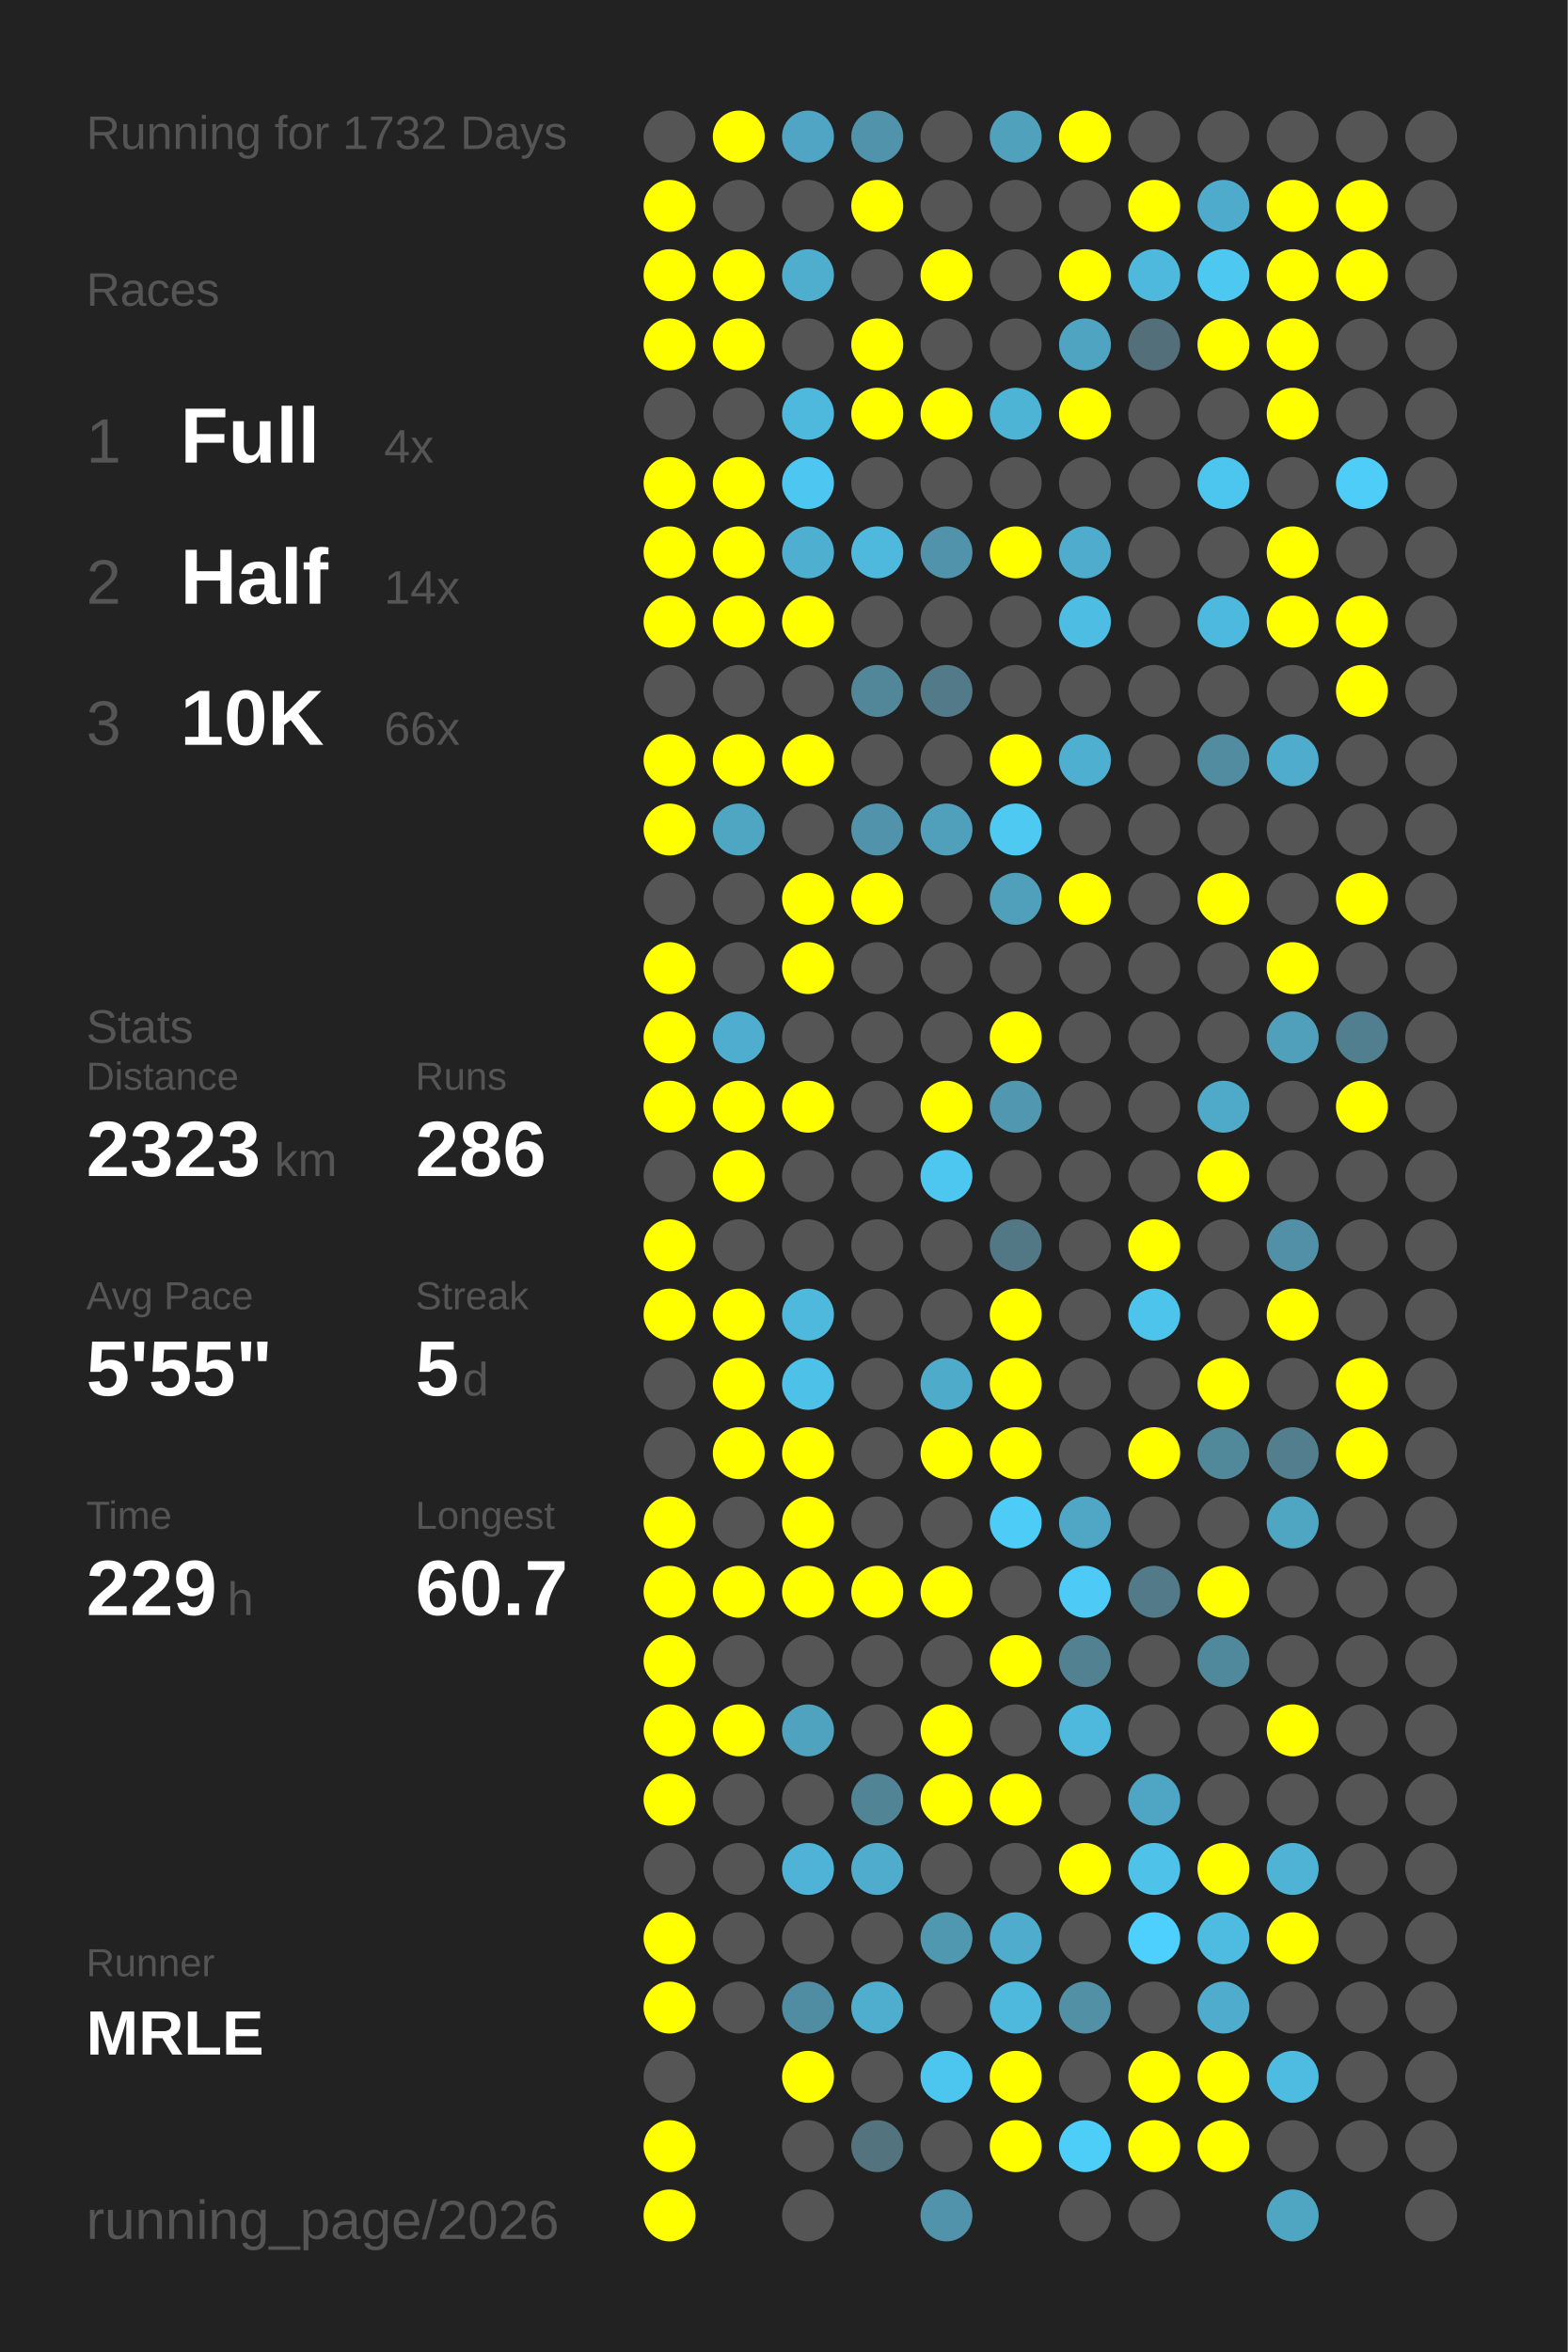
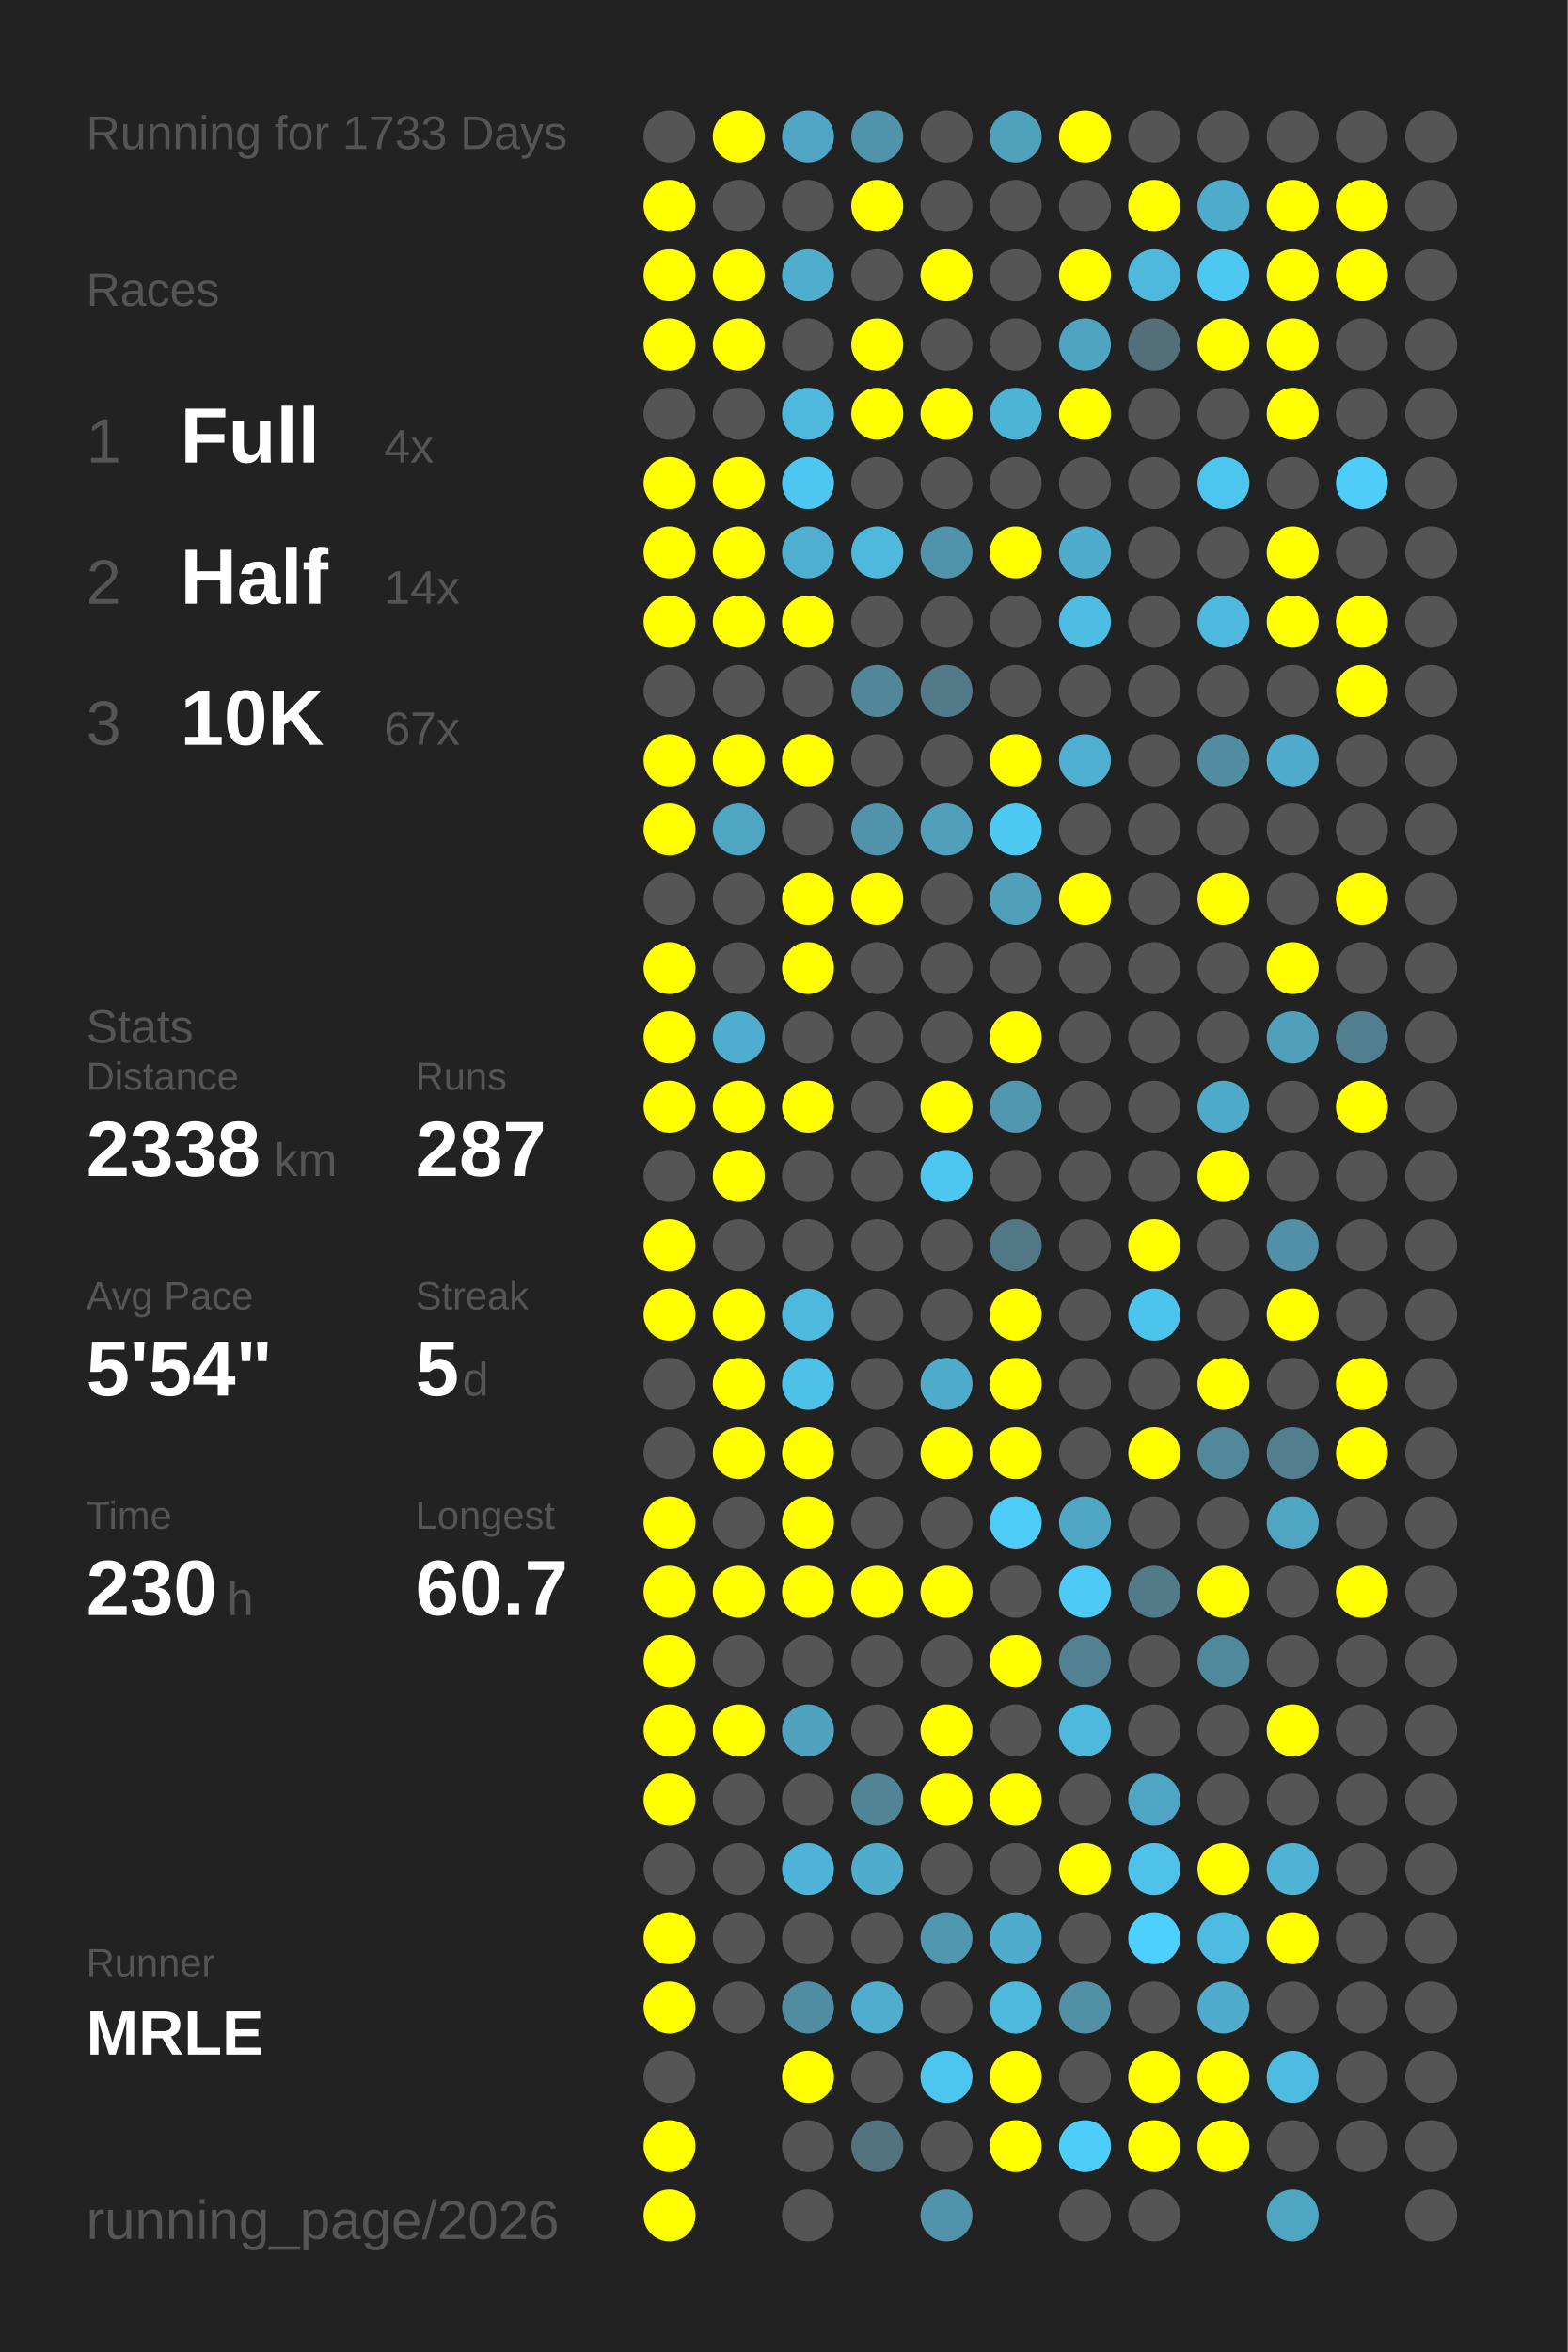
<svg xmlns="http://www.w3.org/2000/svg" baseProfile="full" height="300mm" version="1.1" viewBox="0,0,200,300" width="200mm">
  <defs />
  <rect fill="#222222" height="300" width="200" x="0" y="0" />
-   <text fill="#555555" style="font-size:6px; font-family:Arial;" x="11" y="19">Running for 1732 Days</text>
+   <text fill="#555555" style="font-size:6px; font-family:Arial;" x="11" y="19">Running for 1733 Days</text>
  <text fill="#555555" style="font-size:6px; font-family:Arial;" x="11" y="39">Races</text>
  <text fill="#555555" style="font-size:8px; font-family:Arial;" x="11" y="59">1</text>
  <text fill="#FFFFFF" style="font-size:10px; font-family:Arial; font-weight:bold;" x="23" y="59">Full</text>
  <text fill="#555555" style="font-size:6px; font-family:Arial;" x="49" y="59">4x</text>
  <text fill="#555555" style="font-size:8px; font-family:Arial;" x="11" y="77">2</text>
  <text fill="#FFFFFF" style="font-size:10px; font-family:Arial; font-weight:bold;" x="23" y="77">Half</text>
  <text fill="#555555" style="font-size:6px; font-family:Arial;" x="49" y="77">14x</text>
  <text fill="#555555" style="font-size:8px; font-family:Arial;" x="11" y="95">3</text>
  <text fill="#FFFFFF" style="font-size:10px; font-family:Arial; font-weight:bold;" x="23" y="95">10K</text>
-   <text fill="#555555" style="font-size:6px; font-family:Arial;" x="49" y="95">66x</text>
+   <text fill="#555555" style="font-size:6px; font-family:Arial;" x="49" y="95">67x</text>
  <text fill="#555555" style="font-size:6px; font-family:Arial;" x="11" y="133">Stats</text>
  <text fill="#555555" style="font-size:5px; font-family:Arial;" x="11" y="139">Distance</text>
-   <text fill="#FFFFFF" style="font-size:10px; font-family:Arial; font-weight:bold;" x="11" y="150">2323</text>
+   <text fill="#FFFFFF" style="font-size:10px; font-family:Arial; font-weight:bold;" x="11" y="150">2338</text>
  <text fill="#555555" style="font-size:6px; font-family:Arial;" x="35" y="150">km</text>
  <text fill="#555555" style="font-size:5px; font-family:Arial;" x="53" y="139">Runs</text>
-   <text fill="#FFFFFF" style="font-size:10px; font-family:Arial; font-weight:bold;" x="53" y="150">286</text>
+   <text fill="#FFFFFF" style="font-size:10px; font-family:Arial; font-weight:bold;" x="53" y="150">287</text>
  <text fill="#555555" style="font-size:5px; font-family:Arial;" x="11" y="167">Avg Pace</text>
-   <text fill="#FFFFFF" style="font-size:10px; font-family:Arial; font-weight:bold;" x="11" y="178">5'55"</text>
+   <text fill="#FFFFFF" style="font-size:10px; font-family:Arial; font-weight:bold;" x="11" y="178">5'54"</text>
  <text fill="#555555" style="font-size:5px; font-family:Arial;" x="53" y="167">Streak</text>
  <text fill="#FFFFFF" style="font-size:10px; font-family:Arial; font-weight:bold;" x="53" y="178">5</text>
  <text fill="#555555" style="font-size:6px; font-family:Arial;" x="59" y="178">d</text>
  <text fill="#555555" style="font-size:5px; font-family:Arial;" x="11" y="195">Time</text>
-   <text fill="#FFFFFF" style="font-size:10px; font-family:Arial; font-weight:bold;" x="11" y="206">229</text>
+   <text fill="#FFFFFF" style="font-size:10px; font-family:Arial; font-weight:bold;" x="11" y="206">230</text>
  <text fill="#555555" style="font-size:6px; font-family:Arial;" x="29" y="206">h</text>
  <text fill="#555555" style="font-size:5px; font-family:Arial;" x="53" y="195">Longest</text>
  <text fill="#FFFFFF" style="font-size:10px; font-family:Arial; font-weight:bold;" x="53" y="206">60.7</text>
  <text fill="#555555" style="font-size:5px; font-family:Arial;" x="11" y="252.065">Runner</text>
  <text fill="#FFFFFF" style="font-size:8px; font-family:Arial; font-weight:bold;" x="11" y="262.065">MRLE</text>
  <text fill="#555555" style="font-size:7px; font-family:Arial;" x="11" y="285.581">running_page/2026</text>
  <circle cx="85.417" cy="17.419" fill="#555555" r="3.312" />
  <circle cx="85.417" cy="26.258" fill="#FFFF00" r="3.312" />
  <circle cx="85.417" cy="35.097" fill="#FFFF00" r="3.312" />
  <circle cx="85.417" cy="43.935" fill="#FFFF00" r="3.312" />
  <circle cx="85.417" cy="52.774" fill="#555555" r="3.312" />
  <circle cx="85.417" cy="61.613" fill="#FFFF00" r="3.312" />
  <circle cx="85.417" cy="70.452" fill="#FFFF00" r="3.312" />
  <circle cx="85.417" cy="79.29" fill="#FFFF00" r="3.312" />
  <circle cx="85.417" cy="88.129" fill="#555555" r="3.312" />
  <circle cx="85.417" cy="96.968" fill="#FFFF00" r="3.312" />
  <circle cx="85.417" cy="105.806" fill="#FFFF00" r="3.312" />
  <circle cx="85.417" cy="114.645" fill="#555555" r="3.312" />
  <circle cx="85.417" cy="123.484" fill="#FFFF00" r="3.312" />
  <circle cx="85.417" cy="132.323" fill="#FFFF00" r="3.312" />
  <circle cx="85.417" cy="141.161" fill="#FFFF00" r="3.312" />
  <circle cx="85.417" cy="150" fill="#555555" r="3.312" />
  <circle cx="85.417" cy="158.839" fill="#FFFF00" r="3.312" />
  <circle cx="85.417" cy="167.677" fill="#FFFF00" r="3.312" />
  <circle cx="85.417" cy="176.516" fill="#555555" r="3.312" />
  <circle cx="85.417" cy="185.355" fill="#555555" r="3.312" />
  <circle cx="85.417" cy="194.194" fill="#FFFF00" r="3.312" />
  <circle cx="85.417" cy="203.032" fill="#FFFF00" r="3.312" />
  <circle cx="85.417" cy="211.871" fill="#FFFF00" r="3.312" />
  <circle cx="85.417" cy="220.71" fill="#FFFF00" r="3.312" />
  <circle cx="85.417" cy="229.548" fill="#FFFF00" r="3.312" />
  <circle cx="85.417" cy="238.387" fill="#555555" r="3.312" />
  <circle cx="85.417" cy="247.226" fill="#FFFF00" r="3.312" />
  <circle cx="85.417" cy="256.065" fill="#FFFF00" r="3.312" />
  <circle cx="85.417" cy="264.903" fill="#555555" r="3.312" />
  <circle cx="85.417" cy="273.742" fill="#FFFF00" r="3.312" />
  <circle cx="85.417" cy="282.581" fill="#FFFF00" r="3.312" />
  <circle cx="94.25" cy="17.419" fill="#FFFF00" r="3.312" />
  <circle cx="94.25" cy="26.258" fill="#555555" r="3.312" />
  <circle cx="94.25" cy="35.097" fill="#FFFF00" r="3.312" />
  <circle cx="94.25" cy="43.935" fill="#FFFF00" r="3.312" />
  <circle cx="94.25" cy="52.774" fill="#555555" r="3.312" />
  <circle cx="94.25" cy="61.613" fill="#FFFF00" r="3.312" />
  <circle cx="94.25" cy="70.452" fill="#FFFF00" r="3.312" />
  <circle cx="94.25" cy="79.29" fill="#FFFF00" r="3.312" />
  <circle cx="94.25" cy="88.129" fill="#555555" r="3.312" />
  <circle cx="94.25" cy="96.968" fill="#FFFF00" r="3.312" />
  <circle cx="94.25" cy="105.806" fill="#4fa6c3" r="3.312" />
  <circle cx="94.25" cy="114.645" fill="#555555" r="3.312" />
  <circle cx="94.25" cy="123.484" fill="#555555" r="3.312" />
  <circle cx="94.25" cy="132.323" fill="#4faecf" r="3.312" />
  <circle cx="94.25" cy="141.161" fill="#FFFF00" r="3.312" />
  <circle cx="94.25" cy="150" fill="#FFFF00" r="3.312" />
  <circle cx="94.25" cy="158.839" fill="#555555" r="3.312" />
  <circle cx="94.25" cy="167.677" fill="#FFFF00" r="3.312" />
  <circle cx="94.25" cy="176.516" fill="#FFFF00" r="3.312" />
  <circle cx="94.25" cy="185.355" fill="#FFFF00" r="3.312" />
  <circle cx="94.25" cy="194.194" fill="#555555" r="3.312" />
  <circle cx="94.25" cy="203.032" fill="#FFFF00" r="3.312" />
  <circle cx="94.25" cy="211.871" fill="#555555" r="3.312" />
  <circle cx="94.25" cy="220.71" fill="#FFFF00" r="3.312" />
  <circle cx="94.25" cy="229.548" fill="#555555" r="3.312" />
  <circle cx="94.25" cy="238.387" fill="#555555" r="3.312" />
  <circle cx="94.25" cy="247.226" fill="#555555" r="3.312" />
  <circle cx="94.25" cy="256.065" fill="#555555" r="3.312" />
  <circle cx="103.083" cy="17.419" fill="#4fa5c3" r="3.312" />
  <circle cx="103.083" cy="26.258" fill="#555555" r="3.312" />
  <circle cx="103.083" cy="35.097" fill="#4faece" r="3.312" />
  <circle cx="103.083" cy="43.935" fill="#555555" r="3.312" />
  <circle cx="103.083" cy="52.774" fill="#4eb9dd" r="3.312" />
  <circle cx="103.083" cy="61.613" fill="#4dc7f1" r="3.312" />
  <circle cx="103.083" cy="70.452" fill="#4fafd0" r="3.312" />
  <circle cx="103.083" cy="79.29" fill="#FFFF00" r="3.312" />
  <circle cx="103.083" cy="88.129" fill="#555555" r="3.312" />
  <circle cx="103.083" cy="96.968" fill="#FFFF00" r="3.312" />
  <circle cx="103.083" cy="105.806" fill="#555555" r="3.312" />
  <circle cx="103.083" cy="114.645" fill="#FFFF00" r="3.312" />
  <circle cx="103.083" cy="123.484" fill="#FFFF00" r="3.312" />
  <circle cx="103.083" cy="132.323" fill="#555555" r="3.312" />
  <circle cx="103.083" cy="141.161" fill="#FFFF00" r="3.312" />
  <circle cx="103.083" cy="150" fill="#555555" r="3.312" />
  <circle cx="103.083" cy="158.839" fill="#555555" r="3.312" />
  <circle cx="103.083" cy="167.677" fill="#4eb9dd" r="3.312" />
  <circle cx="103.083" cy="176.516" fill="#4ec1e8" r="3.312" />
  <circle cx="103.083" cy="185.355" fill="#FFFF00" r="3.312" />
  <circle cx="103.083" cy="194.194" fill="#FFFF00" r="3.312" />
  <circle cx="103.083" cy="203.032" fill="#FFFF00" r="3.312" />
  <circle cx="103.083" cy="211.871" fill="#555555" r="3.312" />
  <circle cx="103.083" cy="220.71" fill="#4fa3bf" r="3.312" />
  <circle cx="103.083" cy="229.548" fill="#555555" r="3.312" />
  <circle cx="103.083" cy="238.387" fill="#4eb3d6" r="3.312" />
  <circle cx="103.083" cy="247.226" fill="#555555" r="3.312" />
  <circle cx="103.083" cy="256.065" fill="#518da2" r="3.312" />
  <circle cx="103.083" cy="264.903" fill="#FFFF00" r="3.312" />
  <circle cx="103.083" cy="273.742" fill="#555555" r="3.312" />
  <circle cx="103.083" cy="282.581" fill="#555555" r="3.312" />
  <circle cx="111.917" cy="17.419" fill="#5093aa" r="3.312" />
  <circle cx="111.917" cy="26.258" fill="#FFFF00" r="3.312" />
  <circle cx="111.917" cy="35.097" fill="#555555" r="3.312" />
  <circle cx="111.917" cy="43.935" fill="#FFFF00" r="3.312" />
  <circle cx="111.917" cy="52.774" fill="#FFFF00" r="3.312" />
  <circle cx="111.917" cy="61.613" fill="#555555" r="3.312" />
  <circle cx="111.917" cy="70.452" fill="#4eb9dd" r="3.312" />
  <circle cx="111.917" cy="79.29" fill="#555555" r="3.312" />
  <circle cx="111.917" cy="88.129" fill="#518799" r="3.312" />
  <circle cx="111.917" cy="96.968" fill="#555555" r="3.312" />
  <circle cx="111.917" cy="105.806" fill="#5093aa" r="3.312" />
  <circle cx="111.917" cy="114.645" fill="#FFFF00" r="3.312" />
  <circle cx="111.917" cy="123.484" fill="#555555" r="3.312" />
  <circle cx="111.917" cy="132.323" fill="#555555" r="3.312" />
  <circle cx="111.917" cy="141.161" fill="#555555" r="3.312" />
  <circle cx="111.917" cy="150" fill="#555555" r="3.312" />
  <circle cx="111.917" cy="158.839" fill="#555555" r="3.312" />
  <circle cx="111.917" cy="167.677" fill="#555555" r="3.312" />
  <circle cx="111.917" cy="176.516" fill="#555555" r="3.312" />
  <circle cx="111.917" cy="185.355" fill="#555555" r="3.312" />
  <circle cx="111.917" cy="194.194" fill="#555555" r="3.312" />
  <circle cx="111.917" cy="203.032" fill="#FFFF00" r="3.312" />
  <circle cx="111.917" cy="211.871" fill="#555555" r="3.312" />
  <circle cx="111.917" cy="220.71" fill="#555555" r="3.312" />
  <circle cx="111.917" cy="229.548" fill="#518596" r="3.312" />
  <circle cx="111.917" cy="238.387" fill="#4faccc" r="3.312" />
  <circle cx="111.917" cy="247.226" fill="#555555" r="3.312" />
  <circle cx="111.917" cy="256.065" fill="#4faece" r="3.312" />
  <circle cx="111.917" cy="264.903" fill="#555555" r="3.312" />
  <circle cx="111.917" cy="273.742" fill="#53737f" r="3.312" />
  <circle cx="120.75" cy="17.419" fill="#555555" r="3.312" />
  <circle cx="120.75" cy="26.258" fill="#555555" r="3.312" />
  <circle cx="120.75" cy="35.097" fill="#FFFF00" r="3.312" />
  <circle cx="120.75" cy="43.935" fill="#555555" r="3.312" />
  <circle cx="120.75" cy="52.774" fill="#FFFF00" r="3.312" />
  <circle cx="120.75" cy="61.613" fill="#555555" r="3.312" />
  <circle cx="120.75" cy="70.452" fill="#5093aa" r="3.312" />
  <circle cx="120.75" cy="79.29" fill="#555555" r="3.312" />
  <circle cx="120.75" cy="88.129" fill="#527a88" r="3.312" />
  <circle cx="120.75" cy="96.968" fill="#555555" r="3.312" />
  <circle cx="120.75" cy="105.806" fill="#50a0bb" r="3.312" />
  <circle cx="120.75" cy="114.645" fill="#555555" r="3.312" />
  <circle cx="120.75" cy="123.484" fill="#555555" r="3.312" />
  <circle cx="120.75" cy="132.323" fill="#555555" r="3.312" />
  <circle cx="120.75" cy="141.161" fill="#FFFF00" r="3.312" />
  <circle cx="120.75" cy="150" fill="#4dc7f0" r="3.312" />
  <circle cx="120.75" cy="158.839" fill="#555555" r="3.312" />
  <circle cx="120.75" cy="167.677" fill="#555555" r="3.312" />
  <circle cx="120.75" cy="176.516" fill="#4fabca" r="3.312" />
  <circle cx="120.75" cy="185.355" fill="#FFFF00" r="3.312" />
  <circle cx="120.75" cy="194.194" fill="#555555" r="3.312" />
  <circle cx="120.75" cy="203.032" fill="#FFFF00" r="3.312" />
  <circle cx="120.75" cy="211.871" fill="#555555" r="3.312" />
  <circle cx="120.75" cy="220.71" fill="#FFFF00" r="3.312" />
  <circle cx="120.75" cy="229.548" fill="#FFFF00" r="3.312" />
  <circle cx="120.75" cy="238.387" fill="#555555" r="3.312" />
  <circle cx="120.75" cy="247.226" fill="#5097b0" r="3.312" />
  <circle cx="120.75" cy="256.065" fill="#555555" r="3.312" />
  <circle cx="120.75" cy="264.903" fill="#4dc6ef" r="3.312" />
  <circle cx="120.75" cy="273.742" fill="#555555" r="3.312" />
  <circle cx="120.75" cy="282.581" fill="#5093aa" r="3.312" />
  <circle cx="129.583" cy="17.419" fill="#50a1bc" r="3.312" />
  <circle cx="129.583" cy="26.258" fill="#555555" r="3.312" />
  <circle cx="129.583" cy="35.097" fill="#555555" r="3.312" />
  <circle cx="129.583" cy="43.935" fill="#555555" r="3.312" />
  <circle cx="129.583" cy="52.774" fill="#4eb4d6" r="3.312" />
  <circle cx="129.583" cy="61.613" fill="#555555" r="3.312" />
  <circle cx="129.583" cy="70.452" fill="#FFFF00" r="3.312" />
  <circle cx="129.583" cy="79.29" fill="#555555" r="3.312" />
  <circle cx="129.583" cy="88.129" fill="#555555" r="3.312" />
  <circle cx="129.583" cy="96.968" fill="#FFFF00" r="3.312" />
  <circle cx="129.583" cy="105.806" fill="#4dc9f2" r="3.312" />
  <circle cx="129.583" cy="114.645" fill="#50a0bb" r="3.312" />
  <circle cx="129.583" cy="123.484" fill="#555555" r="3.312" />
  <circle cx="129.583" cy="132.323" fill="#FFFF00" r="3.312" />
  <circle cx="129.583" cy="141.161" fill="#5097af" r="3.312" />
  <circle cx="129.583" cy="150" fill="#555555" r="3.312" />
  <circle cx="129.583" cy="158.839" fill="#527885" r="3.312" />
  <circle cx="129.583" cy="167.677" fill="#FFFF00" r="3.312" />
  <circle cx="129.583" cy="176.516" fill="#FFFF00" r="3.312" />
  <circle cx="129.583" cy="185.355" fill="#FFFF00" r="3.312" />
  <circle cx="129.583" cy="194.194" fill="#4dccf8" r="3.312" />
  <circle cx="129.583" cy="203.032" fill="#555555" r="3.312" />
  <circle cx="129.583" cy="211.871" fill="#FFFF00" r="3.312" />
  <circle cx="129.583" cy="220.71" fill="#555555" r="3.312" />
  <circle cx="129.583" cy="229.548" fill="#FFFF00" r="3.312" />
  <circle cx="129.583" cy="238.387" fill="#555555" r="3.312" />
  <circle cx="129.583" cy="247.226" fill="#4faccc" r="3.312" />
  <circle cx="129.583" cy="256.065" fill="#4eb9dd" r="3.312" />
  <circle cx="129.583" cy="264.903" fill="#FFFF00" r="3.312" />
  <circle cx="129.583" cy="273.742" fill="#FFFF00" r="3.312" />
  <circle cx="138.417" cy="17.419" fill="#FFFF00" r="3.312" />
  <circle cx="138.417" cy="26.258" fill="#555555" r="3.312" />
  <circle cx="138.417" cy="35.097" fill="#FFFF00" r="3.312" />
  <circle cx="138.417" cy="43.935" fill="#4fa4c1" r="3.312" />
  <circle cx="138.417" cy="52.774" fill="#FFFF00" r="3.312" />
  <circle cx="138.417" cy="61.613" fill="#555555" r="3.312" />
  <circle cx="138.417" cy="70.452" fill="#4faccc" r="3.312" />
  <circle cx="138.417" cy="79.29" fill="#4ebde3" r="3.312" />
  <circle cx="138.417" cy="88.129" fill="#555555" r="3.312" />
  <circle cx="138.417" cy="96.968" fill="#4fafd0" r="3.312" />
  <circle cx="138.417" cy="105.806" fill="#555555" r="3.312" />
  <circle cx="138.417" cy="114.645" fill="#FFFF00" r="3.312" />
  <circle cx="138.417" cy="123.484" fill="#555555" r="3.312" />
  <circle cx="138.417" cy="132.323" fill="#555555" r="3.312" />
  <circle cx="138.417" cy="141.161" fill="#555555" r="3.312" />
  <circle cx="138.417" cy="150" fill="#555555" r="3.312" />
  <circle cx="138.417" cy="158.839" fill="#555555" r="3.312" />
  <circle cx="138.417" cy="167.677" fill="#555555" r="3.312" />
  <circle cx="138.417" cy="176.516" fill="#555555" r="3.312" />
  <circle cx="138.417" cy="185.355" fill="#555555" r="3.312" />
  <circle cx="138.417" cy="194.194" fill="#4fa7c5" r="3.312" />
  <circle cx="138.417" cy="203.032" fill="#4dcbf6" r="3.312" />
  <circle cx="138.417" cy="211.871" fill="#528191" r="3.312" />
  <circle cx="138.417" cy="220.71" fill="#4eb9dd" r="3.312" />
  <circle cx="138.417" cy="229.548" fill="#555555" r="3.312" />
  <circle cx="138.417" cy="238.387" fill="#FFFF00" r="3.312" />
  <circle cx="138.417" cy="247.226" fill="#555555" r="3.312" />
  <circle cx="138.417" cy="256.065" fill="#5190a5" r="3.312" />
  <circle cx="138.417" cy="264.903" fill="#555555" r="3.312" />
  <circle cx="138.417" cy="273.742" fill="#4dcef9" r="3.312" />
  <circle cx="138.417" cy="282.581" fill="#555555" r="3.312" />
  <circle cx="147.25" cy="17.419" fill="#555555" r="3.312" />
  <circle cx="147.25" cy="26.258" fill="#FFFF00" r="3.312" />
  <circle cx="147.25" cy="35.097" fill="#4eb9dd" r="3.312" />
  <circle cx="147.25" cy="43.935" fill="#53707a" r="3.312" />
  <circle cx="147.25" cy="52.774" fill="#555555" r="3.312" />
  <circle cx="147.25" cy="61.613" fill="#555555" r="3.312" />
  <circle cx="147.25" cy="70.452" fill="#555555" r="3.312" />
  <circle cx="147.25" cy="79.29" fill="#555555" r="3.312" />
  <circle cx="147.25" cy="88.129" fill="#555555" r="3.312" />
  <circle cx="147.25" cy="96.968" fill="#555555" r="3.312" />
  <circle cx="147.25" cy="105.806" fill="#555555" r="3.312" />
  <circle cx="147.25" cy="114.645" fill="#555555" r="3.312" />
  <circle cx="147.25" cy="123.484" fill="#555555" r="3.312" />
  <circle cx="147.25" cy="132.323" fill="#555555" r="3.312" />
  <circle cx="147.25" cy="141.161" fill="#555555" r="3.312" />
  <circle cx="147.25" cy="150" fill="#555555" r="3.312" />
  <circle cx="147.25" cy="158.839" fill="#FFFF00" r="3.312" />
  <circle cx="147.25" cy="167.677" fill="#4dc4ec" r="3.312" />
  <circle cx="147.25" cy="176.516" fill="#555555" r="3.312" />
  <circle cx="147.25" cy="185.355" fill="#FFFF00" r="3.312" />
  <circle cx="147.25" cy="194.194" fill="#555555" r="3.312" />
  <circle cx="147.25" cy="203.032" fill="#527a88" r="3.312" />
  <circle cx="147.25" cy="211.871" fill="#555555" r="3.312" />
  <circle cx="147.25" cy="220.71" fill="#555555" r="3.312" />
  <circle cx="147.25" cy="229.548" fill="#4fa6c4" r="3.312" />
  <circle cx="147.25" cy="238.387" fill="#4ec2e9" r="3.312" />
  <circle cx="147.25" cy="247.226" fill="#4dd0fd" r="3.312" />
  <circle cx="147.25" cy="256.065" fill="#555555" r="3.312" />
  <circle cx="147.25" cy="264.903" fill="#FFFF00" r="3.312" />
  <circle cx="147.25" cy="273.742" fill="#FFFF00" r="3.312" />
  <circle cx="147.25" cy="282.581" fill="#555555" r="3.312" />
  <circle cx="156.083" cy="17.419" fill="#555555" r="3.312" />
  <circle cx="156.083" cy="26.258" fill="#4fabcb" r="3.312" />
  <circle cx="156.083" cy="35.097" fill="#4dc8f1" r="3.312" />
  <circle cx="156.083" cy="43.935" fill="#FFFF00" r="3.312" />
  <circle cx="156.083" cy="52.774" fill="#555555" r="3.312" />
  <circle cx="156.083" cy="61.613" fill="#4dc6ef" r="3.312" />
  <circle cx="156.083" cy="70.452" fill="#555555" r="3.312" />
  <circle cx="156.083" cy="79.29" fill="#4eb9de" r="3.312" />
  <circle cx="156.083" cy="88.129" fill="#555555" r="3.312" />
  <circle cx="156.083" cy="96.968" fill="#518ca0" r="3.312" />
  <circle cx="156.083" cy="105.806" fill="#555555" r="3.312" />
  <circle cx="156.083" cy="114.645" fill="#FFFF00" r="3.312" />
  <circle cx="156.083" cy="123.484" fill="#555555" r="3.312" />
  <circle cx="156.083" cy="132.323" fill="#555555" r="3.312" />
  <circle cx="156.083" cy="141.161" fill="#4fa9c8" r="3.312" />
  <circle cx="156.083" cy="150" fill="#FFFF00" r="3.312" />
  <circle cx="156.083" cy="158.839" fill="#555555" r="3.312" />
  <circle cx="156.083" cy="167.677" fill="#555555" r="3.312" />
  <circle cx="156.083" cy="176.516" fill="#FFFF00" r="3.312" />
  <circle cx="156.083" cy="185.355" fill="#51899b" r="3.312" />
  <circle cx="156.083" cy="194.194" fill="#555555" r="3.312" />
  <circle cx="156.083" cy="203.032" fill="#FFFF00" r="3.312" />
  <circle cx="156.083" cy="211.871" fill="#51899c" r="3.312" />
  <circle cx="156.083" cy="220.71" fill="#555555" r="3.312" />
  <circle cx="156.083" cy="229.548" fill="#555555" r="3.312" />
  <circle cx="156.083" cy="238.387" fill="#FFFF00" r="3.312" />
  <circle cx="156.083" cy="247.226" fill="#4ebbe0" r="3.312" />
  <circle cx="156.083" cy="256.065" fill="#4faccc" r="3.312" />
  <circle cx="156.083" cy="264.903" fill="#FFFF00" r="3.312" />
  <circle cx="156.083" cy="273.742" fill="#FFFF00" r="3.312" />
  <circle cx="164.917" cy="17.419" fill="#555555" r="3.312" />
  <circle cx="164.917" cy="26.258" fill="#FFFF00" r="3.312" />
  <circle cx="164.917" cy="35.097" fill="#FFFF00" r="3.312" />
  <circle cx="164.917" cy="43.935" fill="#FFFF00" r="3.312" />
  <circle cx="164.917" cy="52.774" fill="#FFFF00" r="3.312" />
  <circle cx="164.917" cy="61.613" fill="#555555" r="3.312" />
  <circle cx="164.917" cy="70.452" fill="#FFFF00" r="3.312" />
  <circle cx="164.917" cy="79.29" fill="#FFFF00" r="3.312" />
  <circle cx="164.917" cy="88.129" fill="#555555" r="3.312" />
  <circle cx="164.917" cy="96.968" fill="#4faccc" r="3.312" />
  <circle cx="164.917" cy="105.806" fill="#555555" r="3.312" />
  <circle cx="164.917" cy="114.645" fill="#555555" r="3.312" />
  <circle cx="164.917" cy="123.484" fill="#FFFF00" r="3.312" />
  <circle cx="164.917" cy="132.323" fill="#50a0bc" r="3.312" />
  <circle cx="164.917" cy="141.161" fill="#555555" r="3.312" />
  <circle cx="164.917" cy="150" fill="#555555" r="3.312" />
  <circle cx="164.917" cy="158.839" fill="#5190a6" r="3.312" />
  <circle cx="164.917" cy="167.677" fill="#FFFF00" r="3.312" />
  <circle cx="164.917" cy="176.516" fill="#555555" r="3.312" />
  <circle cx="164.917" cy="185.355" fill="#527e8d" r="3.312" />
  <circle cx="164.917" cy="194.194" fill="#4fa6c3" r="3.312" />
  <circle cx="164.917" cy="203.032" fill="#555555" r="3.312" />
  <circle cx="164.917" cy="211.871" fill="#555555" r="3.312" />
  <circle cx="164.917" cy="220.71" fill="#FFFF00" r="3.312" />
  <circle cx="164.917" cy="229.548" fill="#555555" r="3.312" />
  <circle cx="164.917" cy="238.387" fill="#4eb3d5" r="3.312" />
  <circle cx="164.917" cy="247.226" fill="#FFFF00" r="3.312" />
  <circle cx="164.917" cy="256.065" fill="#555555" r="3.312" />
  <circle cx="164.917" cy="264.903" fill="#4ebce1" r="3.312" />
  <circle cx="164.917" cy="273.742" fill="#555555" r="3.312" />
  <circle cx="164.917" cy="282.581" fill="#4fa6c3" r="3.312" />
  <circle cx="173.75" cy="17.419" fill="#555555" r="3.312" />
  <circle cx="173.75" cy="26.258" fill="#FFFF00" r="3.312" />
  <circle cx="173.75" cy="35.097" fill="#FFFF00" r="3.312" />
  <circle cx="173.75" cy="43.935" fill="#555555" r="3.312" />
  <circle cx="173.75" cy="52.774" fill="#555555" r="3.312" />
  <circle cx="173.75" cy="61.613" fill="#4dcdf8" r="3.312" />
  <circle cx="173.75" cy="70.452" fill="#555555" r="3.312" />
  <circle cx="173.75" cy="79.29" fill="#FFFF00" r="3.312" />
  <circle cx="173.75" cy="88.129" fill="#FFFF00" r="3.312" />
  <circle cx="173.75" cy="96.968" fill="#555555" r="3.312" />
  <circle cx="173.75" cy="105.806" fill="#555555" r="3.312" />
  <circle cx="173.75" cy="114.645" fill="#FFFF00" r="3.312" />
  <circle cx="173.75" cy="123.484" fill="#555555" r="3.312" />
  <circle cx="173.75" cy="132.323" fill="#527f8f" r="3.312" />
  <circle cx="173.75" cy="141.161" fill="#FFFF00" r="3.312" />
  <circle cx="173.75" cy="150" fill="#555555" r="3.312" />
  <circle cx="173.75" cy="158.839" fill="#555555" r="3.312" />
  <circle cx="173.75" cy="167.677" fill="#555555" r="3.312" />
  <circle cx="173.75" cy="176.516" fill="#FFFF00" r="3.312" />
  <circle cx="173.75" cy="185.355" fill="#FFFF00" r="3.312" />
  <circle cx="173.75" cy="194.194" fill="#555555" r="3.312" />
-   <circle cx="173.75" cy="203.032" fill="#555555" r="3.312" />
+   <circle cx="173.75" cy="203.032" fill="#FFFF00" r="3.312" />
  <circle cx="173.75" cy="211.871" fill="#555555" r="3.312" />
  <circle cx="173.75" cy="220.71" fill="#555555" r="3.312" />
  <circle cx="173.75" cy="229.548" fill="#555555" r="3.312" />
  <circle cx="173.75" cy="238.387" fill="#555555" r="3.312" />
  <circle cx="173.75" cy="247.226" fill="#555555" r="3.312" />
  <circle cx="173.75" cy="256.065" fill="#555555" r="3.312" />
  <circle cx="173.75" cy="264.903" fill="#555555" r="3.312" />
  <circle cx="173.75" cy="273.742" fill="#555555" r="3.312" />
  <circle cx="182.583" cy="17.419" fill="#555555" r="3.312" />
  <circle cx="182.583" cy="26.258" fill="#555555" r="3.312" />
  <circle cx="182.583" cy="35.097" fill="#555555" r="3.312" />
  <circle cx="182.583" cy="43.935" fill="#555555" r="3.312" />
  <circle cx="182.583" cy="52.774" fill="#555555" r="3.312" />
  <circle cx="182.583" cy="61.613" fill="#555555" r="3.312" />
  <circle cx="182.583" cy="70.452" fill="#555555" r="3.312" />
  <circle cx="182.583" cy="79.29" fill="#555555" r="3.312" />
  <circle cx="182.583" cy="88.129" fill="#555555" r="3.312" />
  <circle cx="182.583" cy="96.968" fill="#555555" r="3.312" />
  <circle cx="182.583" cy="105.806" fill="#555555" r="3.312" />
  <circle cx="182.583" cy="114.645" fill="#555555" r="3.312" />
  <circle cx="182.583" cy="123.484" fill="#555555" r="3.312" />
  <circle cx="182.583" cy="132.323" fill="#555555" r="3.312" />
  <circle cx="182.583" cy="141.161" fill="#555555" r="3.312" />
  <circle cx="182.583" cy="150" fill="#555555" r="3.312" />
  <circle cx="182.583" cy="158.839" fill="#555555" r="3.312" />
  <circle cx="182.583" cy="167.677" fill="#555555" r="3.312" />
  <circle cx="182.583" cy="176.516" fill="#555555" r="3.312" />
  <circle cx="182.583" cy="185.355" fill="#555555" r="3.312" />
  <circle cx="182.583" cy="194.194" fill="#555555" r="3.312" />
  <circle cx="182.583" cy="203.032" fill="#555555" r="3.312" />
  <circle cx="182.583" cy="211.871" fill="#555555" r="3.312" />
  <circle cx="182.583" cy="220.71" fill="#555555" r="3.312" />
  <circle cx="182.583" cy="229.548" fill="#555555" r="3.312" />
  <circle cx="182.583" cy="238.387" fill="#555555" r="3.312" />
  <circle cx="182.583" cy="247.226" fill="#555555" r="3.312" />
  <circle cx="182.583" cy="256.065" fill="#555555" r="3.312" />
  <circle cx="182.583" cy="264.903" fill="#555555" r="3.312" />
  <circle cx="182.583" cy="273.742" fill="#555555" r="3.312" />
  <circle cx="182.583" cy="282.581" fill="#555555" r="3.312" />
</svg>
